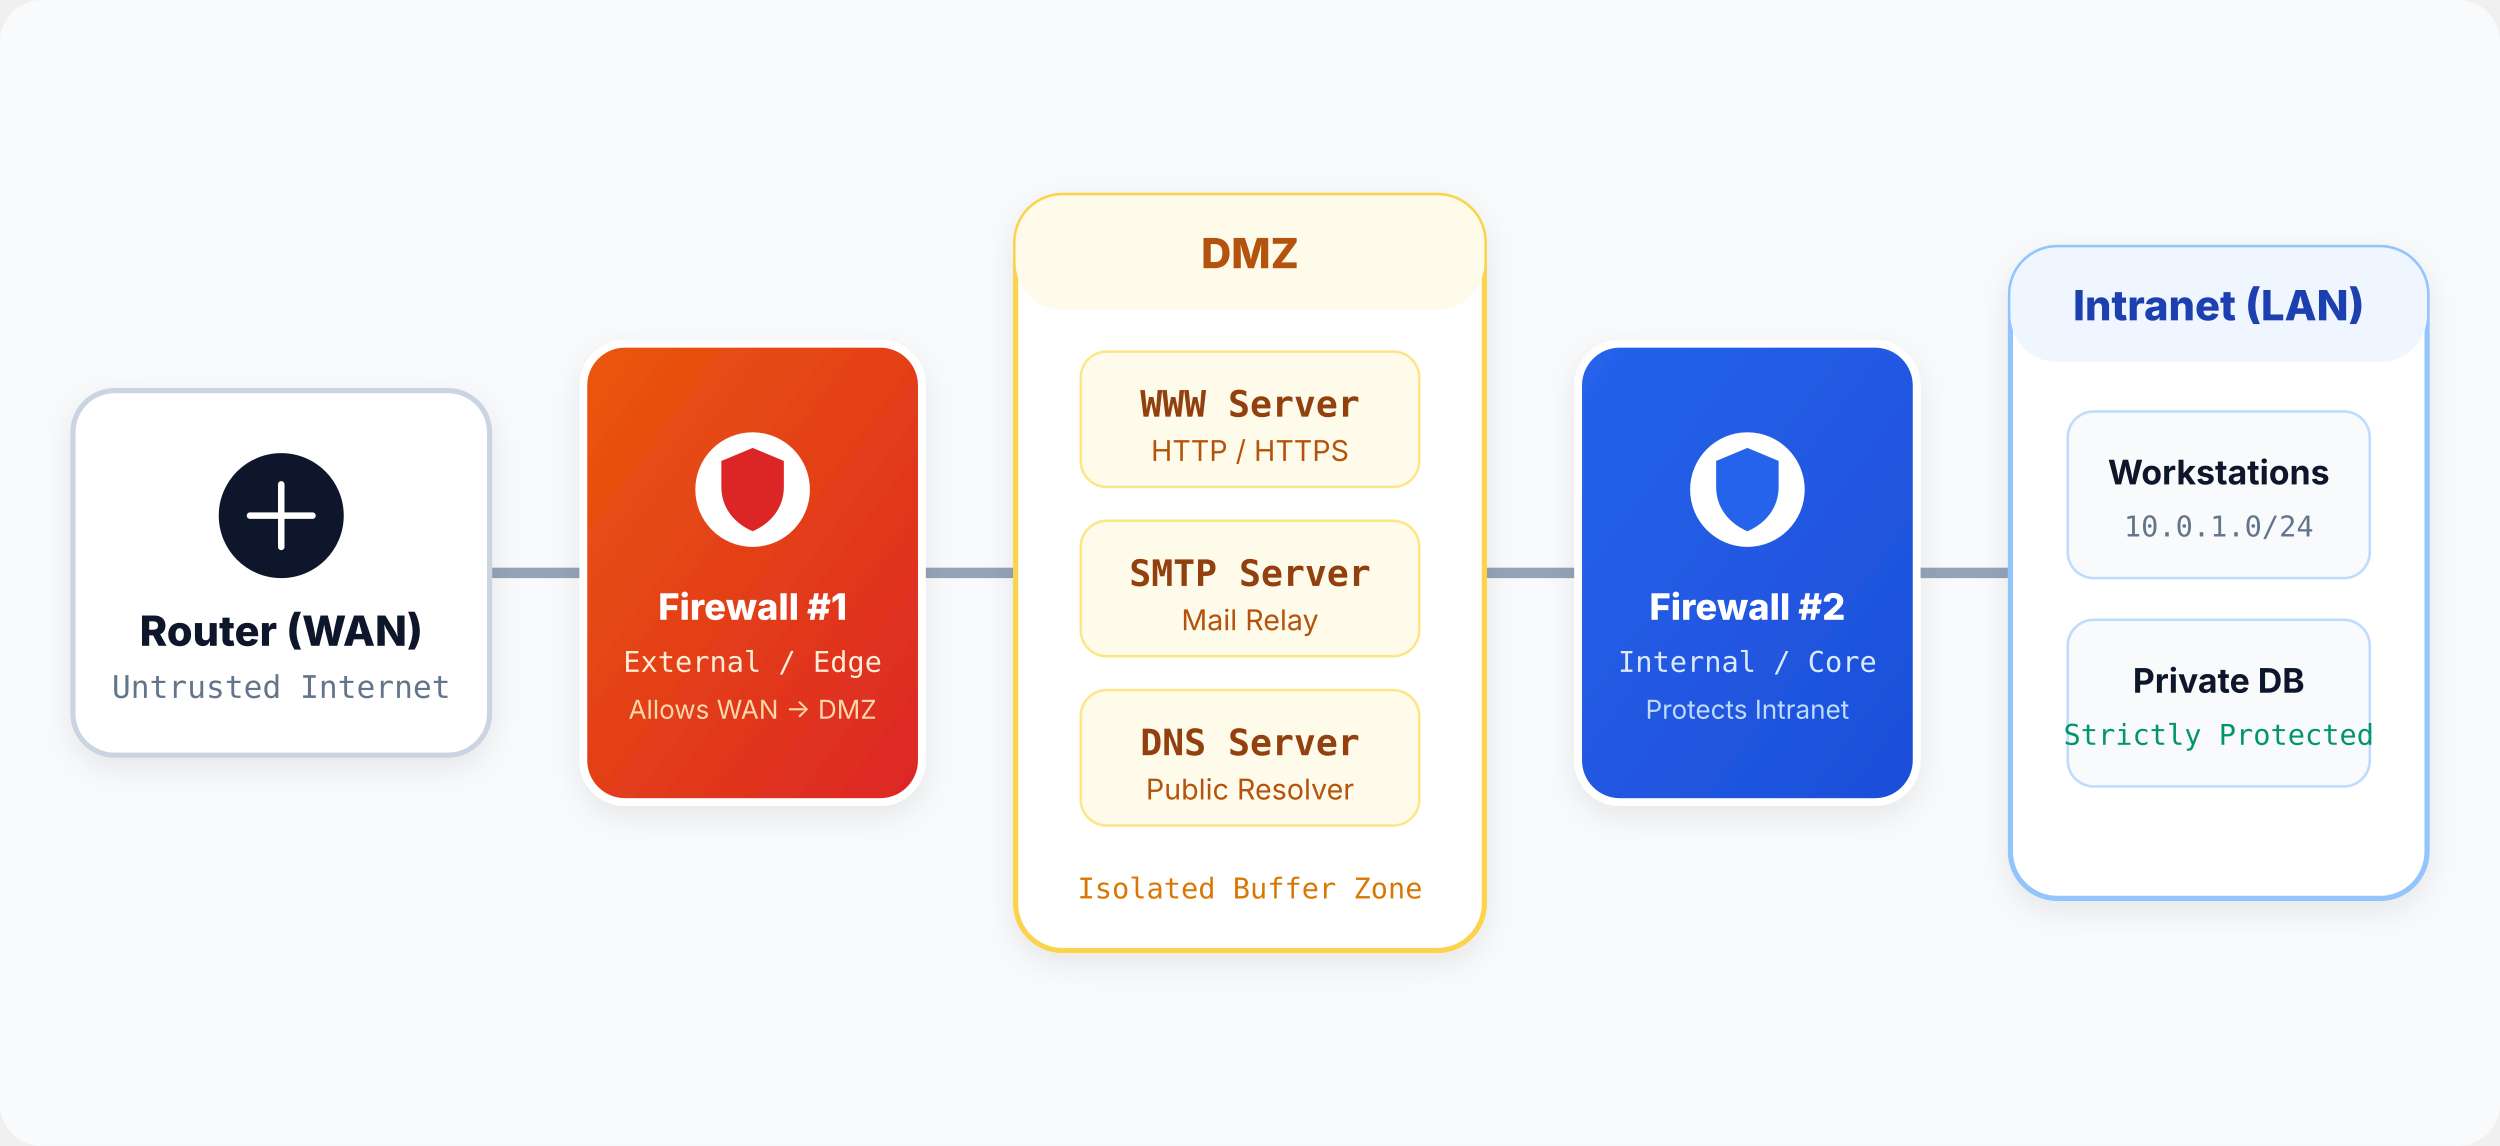
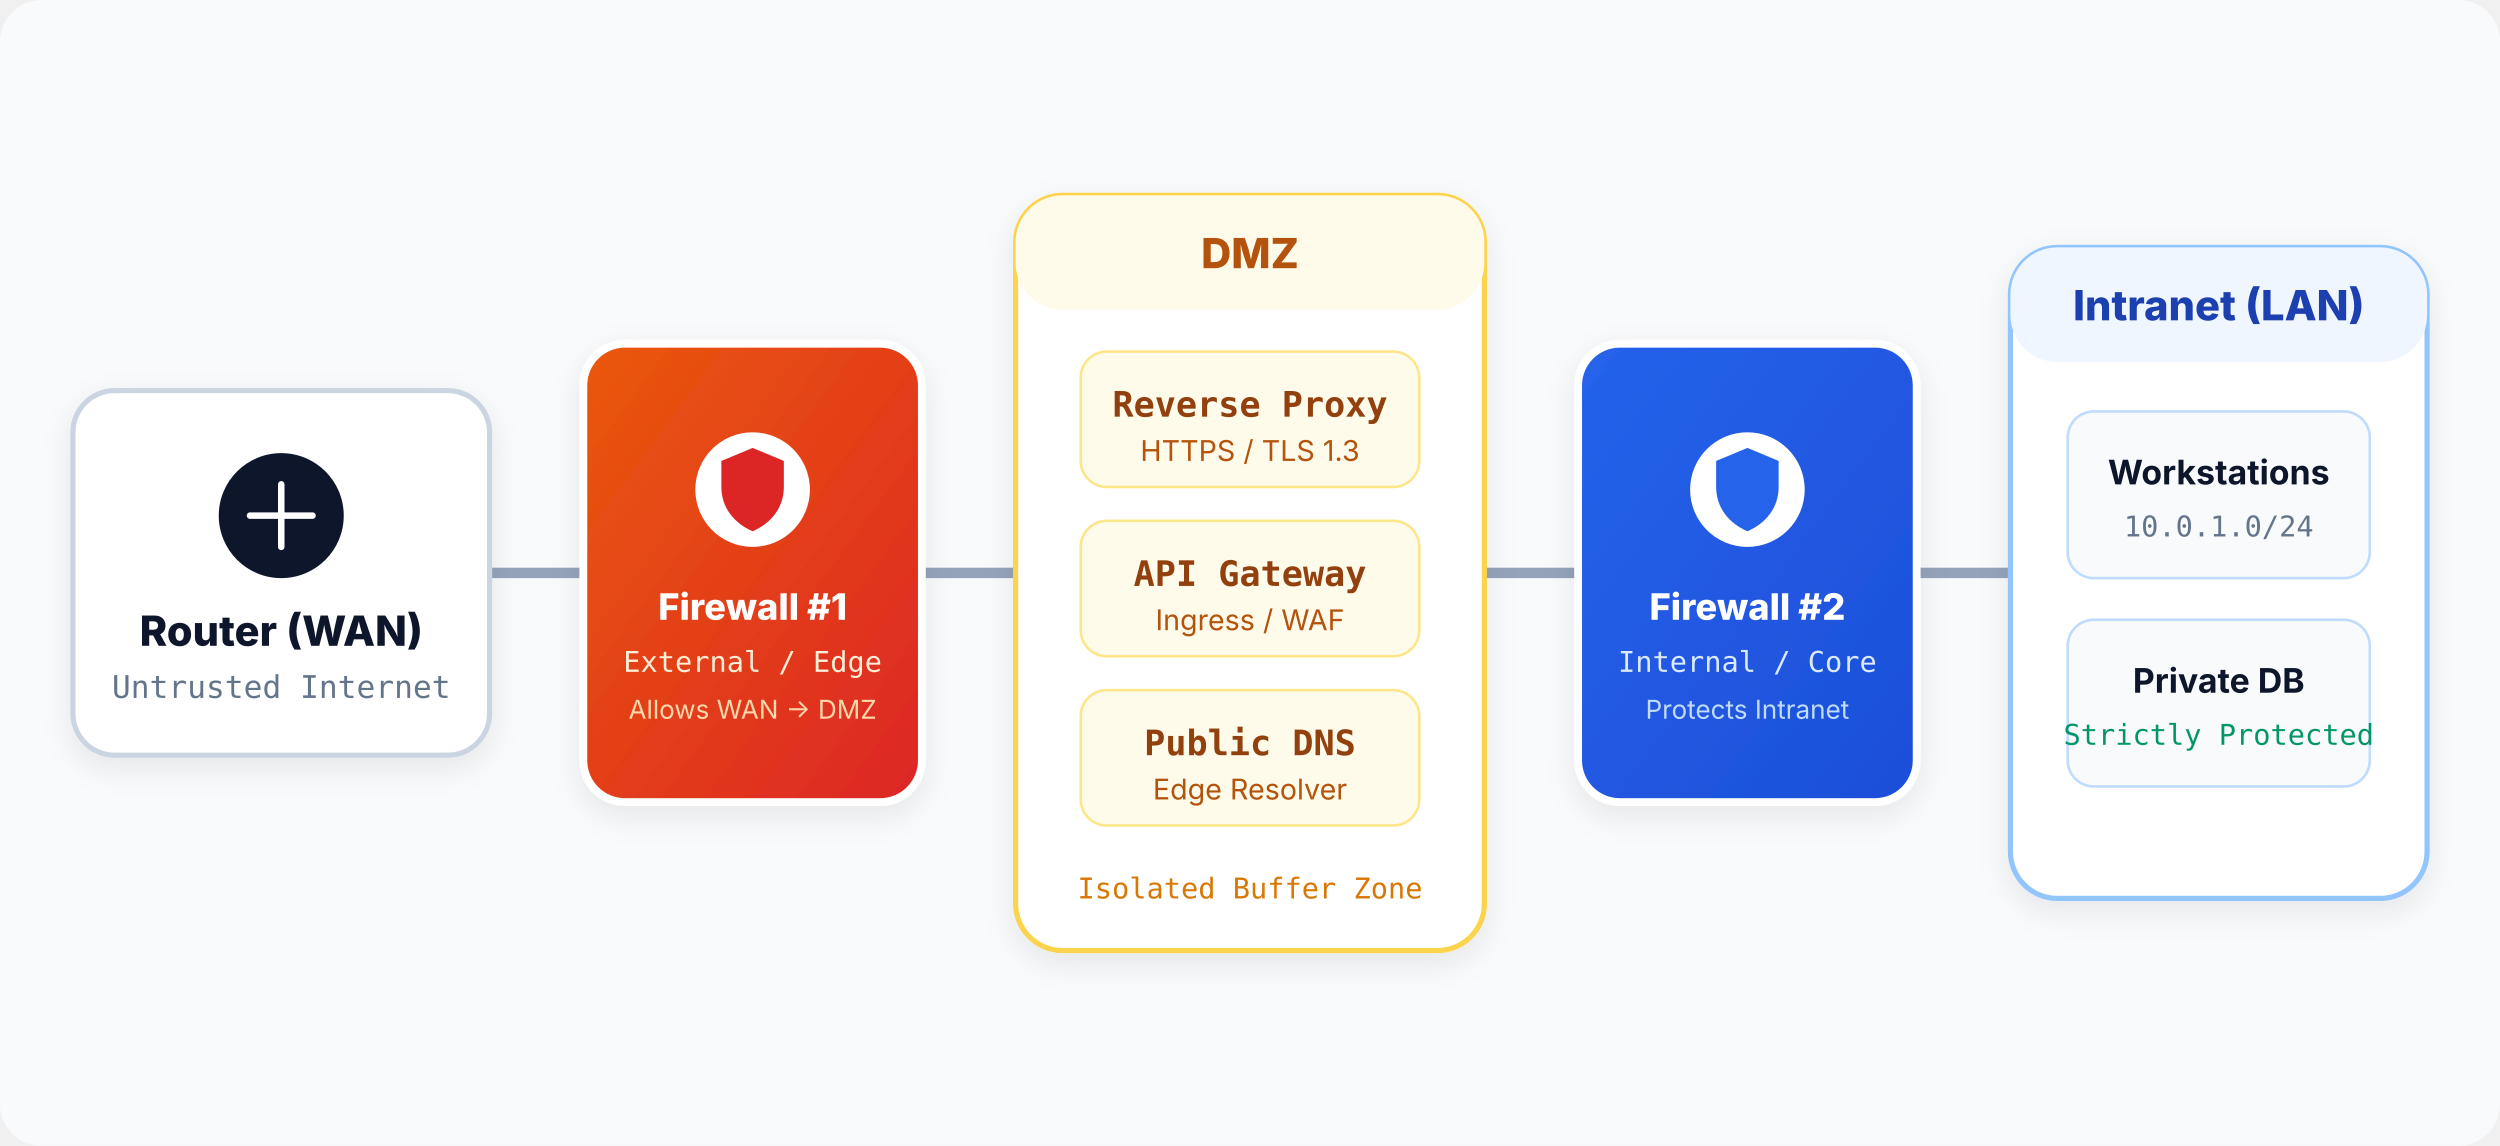
<svg xmlns="http://www.w3.org/2000/svg" viewBox="0 0 960 440" width="960" height="440" font-family="'Inter', -apple-system, BlinkMacSystemFont, 'Segoe UI', sans-serif">
  <defs>
    <linearGradient id="dfwGrad1" x1="0" y1="0" x2="1" y2="1">
      <stop offset="0%" stop-color="#ea580c" />
      <stop offset="100%" stop-color="#dc2626" />
    </linearGradient>
    <linearGradient id="dfwGrad2" x1="0" y1="0" x2="1" y2="1">
      <stop offset="0%" stop-color="#2563eb" />
      <stop offset="100%" stop-color="#1d4ed8" />
    </linearGradient>
    <filter id="dfwShadow" x="-10%" y="-10%" width="120%" height="125%">
      <feDropShadow dx="0" dy="4" stdDeviation="6" flood-color="#0f172a" flood-opacity="0.08" />
    </filter>
  </defs>
  <rect width="960" height="440" rx="16" fill="#f8fafc" />
  <line x1="185" y1="220" x2="900" y2="220" stroke="#94a3b8" stroke-width="4" />
  <g filter="url(#dfwShadow)">
    <rect x="28" y="150" width="160" height="140" rx="16" fill="#ffffff" stroke="#cbd5e1" stroke-width="2" />
    <circle cx="108" cy="198" r="24" fill="#0f172a" />
    <path d="M96 198 H120 M108 186 V210" stroke="#ffffff" stroke-width="2.5" stroke-linecap="round" />
    <text x="108" y="248" text-anchor="middle" font-size="16" font-weight="800" fill="#0f172a">Router (WAN)</text>
    <text x="108" y="268" text-anchor="middle" font-size="12" font-family="'JetBrains Mono', monospace" fill="#64748b">Untrusted Internet</text>
  </g>
  <g filter="url(#dfwShadow)">
    <rect x="224" y="132" width="130" height="176" rx="16" fill="url(#dfwGrad1)" stroke="#ffffff" stroke-width="3" />
    <circle cx="289" cy="188" r="22" fill="#ffffff" />
    <path d="M289 172 L301 177 V187 C301 195 296 201 289 204 C282 201 277 195 277 187 V177 Z" fill="#dc2626" />
    <text x="289" y="238" text-anchor="middle" font-size="14" font-weight="800" fill="#ffffff">Firewall #1</text>
    <text x="289" y="258" text-anchor="middle" font-size="11" font-family="'JetBrains Mono', monospace" fill="#ffedd5">External / Edge</text>
    <text x="289" y="276" text-anchor="middle" font-size="10" fill="#fed7aa">Allows WAN → DMZ</text>
  </g>
  <g filter="url(#dfwShadow)">
    <rect x="390" y="75" width="180" height="290" rx="18" fill="#ffffff" stroke="#fcd34d" stroke-width="2" />
    <rect x="390" y="75" width="180" height="44" rx="18" fill="#fffbeb" />
    <text x="480" y="103" text-anchor="middle" font-size="16" font-weight="800" fill="#b45309">DMZ</text>
    <rect x="415" y="135" width="130" height="52" rx="10" fill="#fffbeb" stroke="#fde68a" />
-     <text x="480" y="160" text-anchor="middle" font-size="14" font-family="'JetBrains Mono', monospace" font-weight="700" fill="#92400e">WWW Server</text>
-     <text x="480" y="177" text-anchor="middle" font-size="11" fill="#b45309">HTTP / HTTPS</text>
+     <text x="480" y="160" text-anchor="middle" font-size="13.5" font-family="'JetBrains Mono', monospace" font-weight="700" fill="#92400e">Reverse Proxy</text>
+     <text x="480" y="177" text-anchor="middle" font-size="11" fill="#b45309">HTTPS / TLS 1.3</text>
    <rect x="415" y="200" width="130" height="52" rx="10" fill="#fffbeb" stroke="#fde68a" />
-     <text x="480" y="225" text-anchor="middle" font-size="14" font-family="'JetBrains Mono', monospace" font-weight="700" fill="#92400e">SMTP Server</text>
-     <text x="480" y="242" text-anchor="middle" font-size="11" fill="#b45309">Mail Relay</text>
+     <text x="480" y="225" text-anchor="middle" font-size="13.5" font-family="'JetBrains Mono', monospace" font-weight="700" fill="#92400e">API Gateway</text>
+     <text x="480" y="242" text-anchor="middle" font-size="11" fill="#b45309">Ingress / WAF</text>
    <rect x="415" y="265" width="130" height="52" rx="10" fill="#fffbeb" stroke="#fde68a" />
-     <text x="480" y="290" text-anchor="middle" font-size="14" font-family="'JetBrains Mono', monospace" font-weight="700" fill="#92400e">DNS Server</text>
-     <text x="480" y="307" text-anchor="middle" font-size="11" fill="#b45309">Public Resolver</text>
+     <text x="480" y="290" text-anchor="middle" font-size="13.5" font-family="'JetBrains Mono', monospace" font-weight="700" fill="#92400e">Public DNS</text>
+     <text x="480" y="307" text-anchor="middle" font-size="11" fill="#b45309">Edge Resolver</text>
    <text x="480" y="345" text-anchor="middle" font-size="11" font-family="'JetBrains Mono', monospace" fill="#d97706">Isolated Buffer Zone</text>
  </g>
  <g filter="url(#dfwShadow)">
    <rect x="606" y="132" width="130" height="176" rx="16" fill="url(#dfwGrad2)" stroke="#ffffff" stroke-width="3" />
    <circle cx="671" cy="188" r="22" fill="#ffffff" />
    <path d="M671 172 L683 177 V187 C683 195 678 201 671 204 C664 201 659 195 659 187 V177 Z" fill="#2563eb" />
    <text x="671" y="238" text-anchor="middle" font-size="14" font-weight="800" fill="#ffffff">Firewall #2</text>
    <text x="671" y="258" text-anchor="middle" font-size="11" font-family="'JetBrains Mono', monospace" fill="#dbeafe">Internal / Core</text>
    <text x="671" y="276" text-anchor="middle" font-size="10" fill="#bfdbfe">Protects Intranet</text>
  </g>
  <g filter="url(#dfwShadow)">
    <rect x="772" y="95" width="160" height="250" rx="18" fill="#ffffff" stroke="#93c5fd" stroke-width="2" />
    <rect x="772" y="95" width="160" height="44" rx="18" fill="#eff6ff" />
    <text x="852" y="123" text-anchor="middle" font-size="16" font-weight="800" fill="#1e40af">Intranet (LAN)</text>
    <rect x="794" y="158" width="116" height="64" rx="10" fill="#f8fafc" stroke="#bfdbfe" />
    <text x="852" y="186" text-anchor="middle" font-size="13" font-weight="700" fill="#0f172a">Workstations</text>
    <text x="852" y="206" text-anchor="middle" font-size="11" font-family="'JetBrains Mono', monospace" fill="#64748b">10.0.1.0/24</text>
    <rect x="794" y="238" width="116" height="64" rx="10" fill="#f8fafc" stroke="#bfdbfe" />
    <text x="852" y="266" text-anchor="middle" font-size="13" font-weight="700" fill="#0f172a">Private DB</text>
    <text x="852" y="286" text-anchor="middle" font-size="11" font-family="'JetBrains Mono', monospace" fill="#059669">Strictly Protected</text>
  </g>
</svg>
